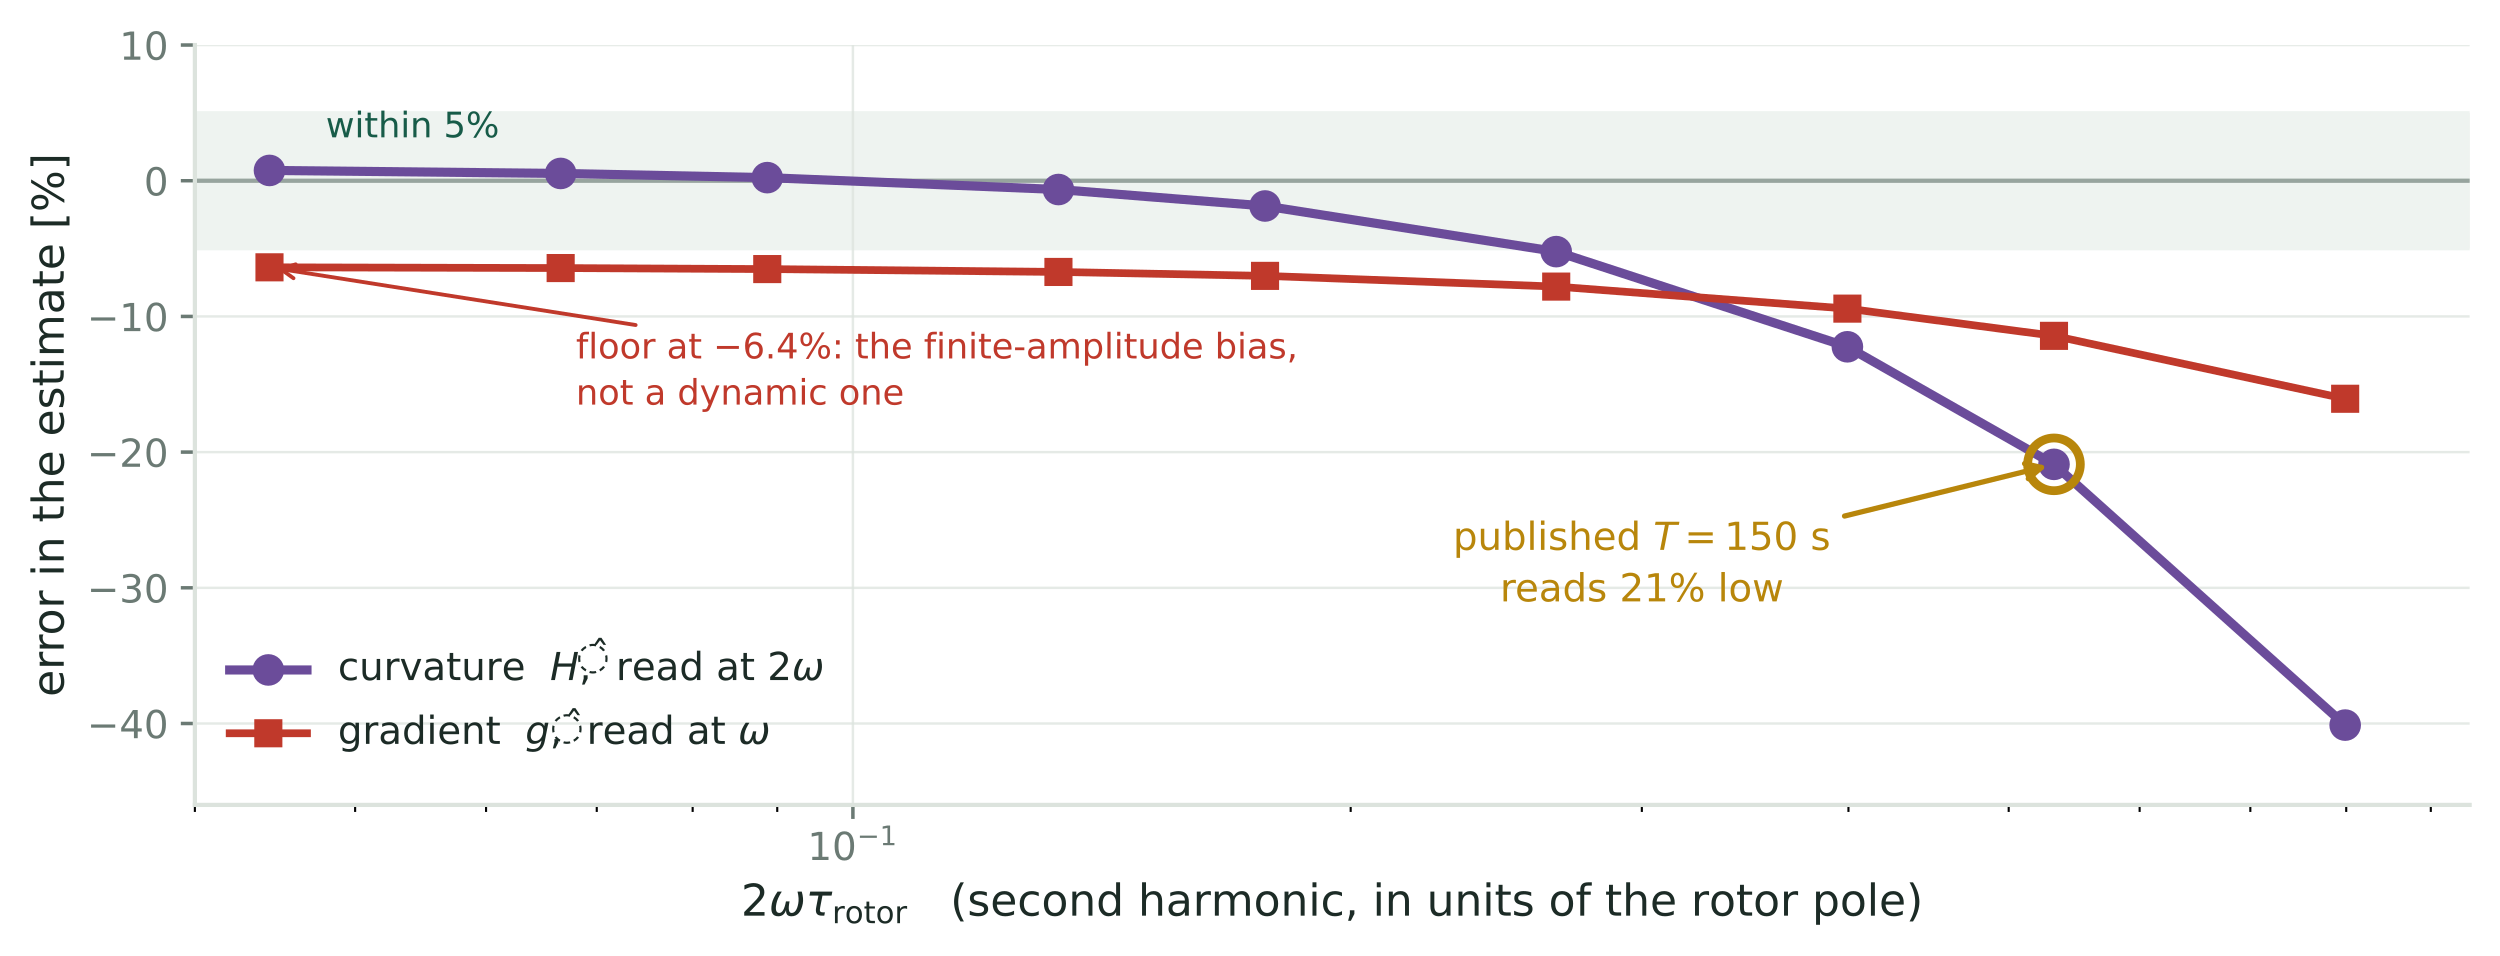
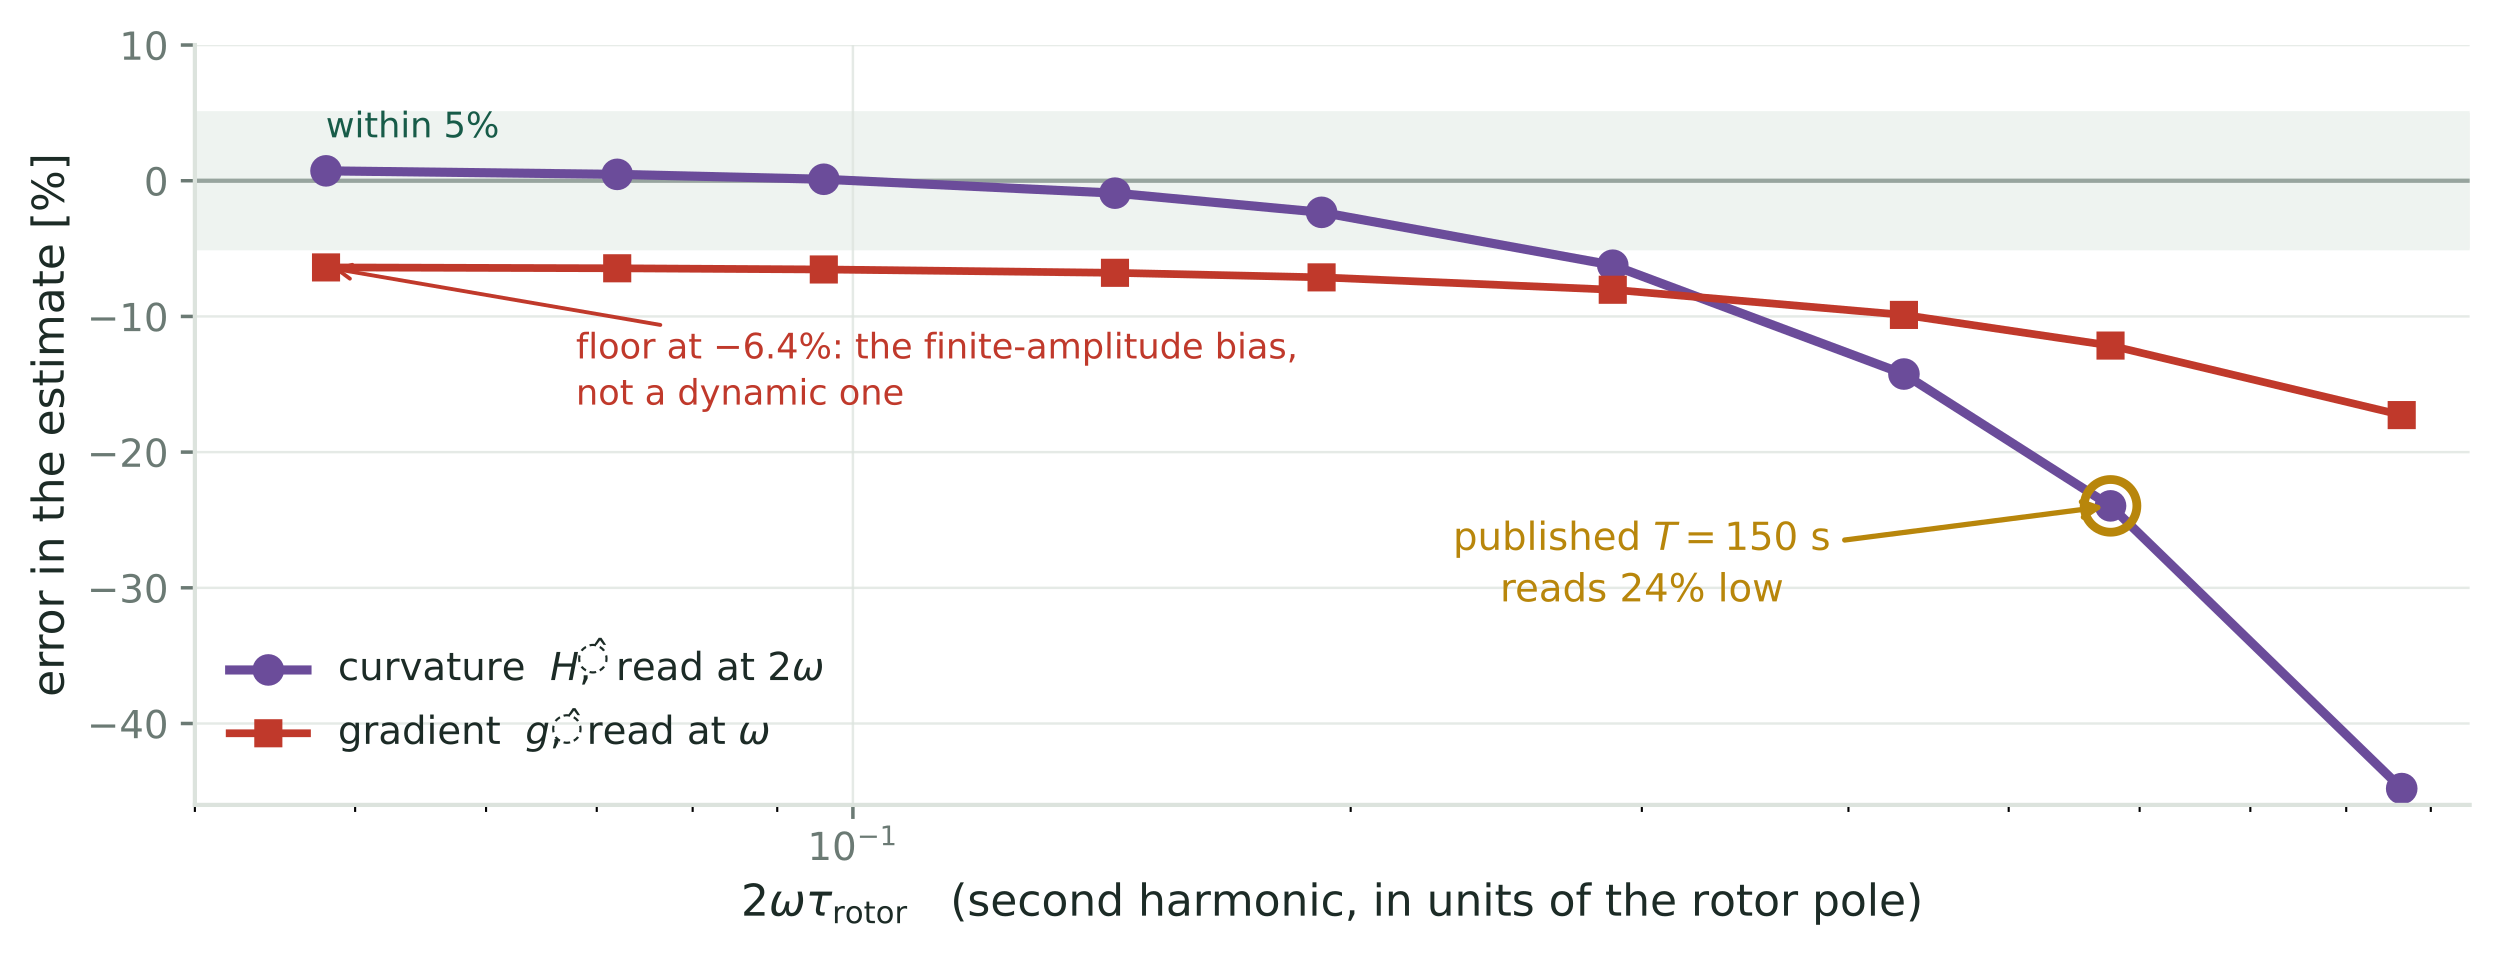
<svg xmlns="http://www.w3.org/2000/svg" xmlns:xlink="http://www.w3.org/1999/xlink" width="711.373pt" height="271.946pt" viewBox="0 0 711.373 271.946" version="1.1">
  <defs>
    <style type="text/css">*{stroke-linejoin: round; stroke-linecap: butt}</style>
  </defs>
  <g id="figure_1">
    <g id="patch_1">
      <path d="M 0 271.946  L 711.373 271.946  L 711.373 0  L 0 0  L 0 271.946  z " style="fill: none" />
    </g>
    <g id="axes_1">
      <g id="patch_2">
        <path d="M 55.453 229.035  L 702.733 229.035  L 702.733 12.819  L 55.453 12.819  L 55.453 229.035  z " style="fill: none" />
      </g>
      <g id="patch_3">
-         <path d="M 55.453 70.734  L 702.733 70.734  L 702.733 32.124  L 55.453 32.124  z " clip-path="url(#pcc95d29ee4)" style="fill: #eef3f0; stroke: #eef3f0; stroke-linejoin: miter" />
+         <path d="M 55.453 70.734  L 702.733 70.734  L 702.733 32.124  L 55.453 32.124  z " clip-path="url(#p0731e1cf19)" style="fill: #eef3f0; stroke: #eef3f0; stroke-linejoin: miter" />
      </g>
      <g id="matplotlib.axis_1">
        <g id="xtick_1">
          <g id="line2d_1">
-             <path d="M 242.692 229.035  L 242.692 12.819  " clip-path="url(#pcc95d29ee4)" style="fill: none; stroke: #dce3dd; stroke-opacity: 0.75; stroke-width: 0.7; stroke-linecap: square" />
+             <path d="M 242.692 229.035  L 242.692 12.819  " clip-path="url(#p0731e1cf19)" style="fill: none; stroke: #dce3dd; stroke-opacity: 0.75; stroke-width: 0.7; stroke-linecap: square" />
          </g>
          <g id="line2d_2">
            <defs>
-               <path id="mae22eb38fd" d="M 0 0  L 0 4  " style="stroke: #6b7a74" />
+               <path id="m8457c2d768" d="M 0 0  L 0 4  " style="stroke: #6b7a74" />
            </defs>
            <g>
-               <use xlink:href="#mae22eb38fd" x="242.692" y="229.035" style="fill: #6b7a74; stroke: #6b7a74" />
+               <use xlink:href="#m8457c2d768" x="242.692" y="229.035" style="fill: #6b7a74; stroke: #6b7a74" />
            </g>
          </g>
          <g id="text_1">
            <g style="fill: #6b7a74" transform="translate(229.7673 244.8934)">
              <text>
                <tspan x="0" y="-0.178" style="font-size: 11px; font-family: 'DejaVu Sans'; fill: #6b7a74">1</tspan>
                <tspan x="6.999" y="-0.178" style="font-size: 11px; font-family: 'DejaVu Sans'; fill: #6b7a74">0</tspan>
                <tspan x="14.102" y="-4.389" style="font-size: 7.7px; font-family: 'DejaVu Sans'; fill: #6b7a74">−</tspan>
                <tspan x="20.554" y="-4.389" style="font-size: 7.7px; font-family: 'DejaVu Sans'; fill: #6b7a74">1</tspan>
              </text>
            </g>
          </g>
        </g>
        <g id="xtick_2">
          <g id="line2d_3">
            <defs>
-               <path id="md1385fa2b7" d="M 0 0  L 0 2  " style="stroke: #000000; stroke-width: 0.6" />
+               <path id="m926330cb5f" d="M 0 0  L 0 2  " style="stroke: #000000; stroke-width: 0.6" />
            </defs>
            <g>
-               <use xlink:href="#md1385fa2b7" x="55.453" y="229.035" style="stroke: #000000; stroke-width: 0.6" />
+               <use xlink:href="#m926330cb5f" x="55.453" y="229.035" style="stroke: #000000; stroke-width: 0.6" />
            </g>
          </g>
        </g>
        <g id="xtick_3">
          <g id="line2d_4">
            <g>
-               <use xlink:href="#md1385fa2b7" x="101.051" y="229.035" style="stroke: #000000; stroke-width: 0.6" />
+               <use xlink:href="#m926330cb5f" x="101.051" y="229.035" style="stroke: #000000; stroke-width: 0.6" />
            </g>
          </g>
        </g>
        <g id="xtick_4">
          <g id="line2d_5">
            <g>
-               <use xlink:href="#md1385fa2b7" x="138.308" y="229.035" style="stroke: #000000; stroke-width: 0.6" />
+               <use xlink:href="#m926330cb5f" x="138.308" y="229.035" style="stroke: #000000; stroke-width: 0.6" />
            </g>
          </g>
        </g>
        <g id="xtick_5">
          <g id="line2d_6">
            <g>
-               <use xlink:href="#md1385fa2b7" x="169.808" y="229.035" style="stroke: #000000; stroke-width: 0.6" />
+               <use xlink:href="#m926330cb5f" x="169.808" y="229.035" style="stroke: #000000; stroke-width: 0.6" />
            </g>
          </g>
        </g>
        <g id="xtick_6">
          <g id="line2d_7">
            <g>
-               <use xlink:href="#md1385fa2b7" x="197.094" y="229.035" style="stroke: #000000; stroke-width: 0.6" />
+               <use xlink:href="#m926330cb5f" x="197.094" y="229.035" style="stroke: #000000; stroke-width: 0.6" />
            </g>
          </g>
        </g>
        <g id="xtick_7">
          <g id="line2d_8">
            <g>
-               <use xlink:href="#md1385fa2b7" x="221.162" y="229.035" style="stroke: #000000; stroke-width: 0.6" />
+               <use xlink:href="#m926330cb5f" x="221.162" y="229.035" style="stroke: #000000; stroke-width: 0.6" />
            </g>
          </g>
        </g>
        <g id="xtick_8">
          <g id="line2d_9">
            <g>
-               <use xlink:href="#md1385fa2b7" x="384.334" y="229.035" style="stroke: #000000; stroke-width: 0.6" />
+               <use xlink:href="#m926330cb5f" x="384.334" y="229.035" style="stroke: #000000; stroke-width: 0.6" />
            </g>
          </g>
        </g>
        <g id="xtick_9">
          <g id="line2d_10">
            <g>
-               <use xlink:href="#md1385fa2b7" x="467.188" y="229.035" style="stroke: #000000; stroke-width: 0.6" />
+               <use xlink:href="#m926330cb5f" x="467.188" y="229.035" style="stroke: #000000; stroke-width: 0.6" />
            </g>
          </g>
        </g>
        <g id="xtick_10">
          <g id="line2d_11">
            <g>
-               <use xlink:href="#md1385fa2b7" x="525.975" y="229.035" style="stroke: #000000; stroke-width: 0.6" />
+               <use xlink:href="#m926330cb5f" x="525.975" y="229.035" style="stroke: #000000; stroke-width: 0.6" />
            </g>
          </g>
        </g>
        <g id="xtick_11">
          <g id="line2d_12">
            <g>
-               <use xlink:href="#md1385fa2b7" x="571.573" y="229.035" style="stroke: #000000; stroke-width: 0.6" />
+               <use xlink:href="#m926330cb5f" x="571.573" y="229.035" style="stroke: #000000; stroke-width: 0.6" />
            </g>
          </g>
        </g>
        <g id="xtick_12">
          <g id="line2d_13">
            <g>
-               <use xlink:href="#md1385fa2b7" x="608.83" y="229.035" style="stroke: #000000; stroke-width: 0.6" />
+               <use xlink:href="#m926330cb5f" x="608.83" y="229.035" style="stroke: #000000; stroke-width: 0.6" />
            </g>
          </g>
        </g>
        <g id="xtick_13">
          <g id="line2d_14">
            <g>
-               <use xlink:href="#md1385fa2b7" x="640.33" y="229.035" style="stroke: #000000; stroke-width: 0.6" />
+               <use xlink:href="#m926330cb5f" x="640.33" y="229.035" style="stroke: #000000; stroke-width: 0.6" />
            </g>
          </g>
        </g>
        <g id="xtick_14">
          <g id="line2d_15">
            <g>
-               <use xlink:href="#md1385fa2b7" x="667.616" y="229.035" style="stroke: #000000; stroke-width: 0.6" />
+               <use xlink:href="#m926330cb5f" x="667.616" y="229.035" style="stroke: #000000; stroke-width: 0.6" />
            </g>
          </g>
        </g>
        <g id="xtick_15">
          <g id="line2d_16">
            <g>
-               <use xlink:href="#md1385fa2b7" x="691.684" y="229.035" style="stroke: #000000; stroke-width: 0.6" />
+               <use xlink:href="#m926330cb5f" x="691.684" y="229.035" style="stroke: #000000; stroke-width: 0.6" />
            </g>
          </g>
        </g>
        <g id="text_2">
          <g style="fill: #1c2b26" transform="translate(210.8428 260.6811)">
            <text>
              <tspan x="0" y="-0.125" style="font-size: 12.5px; font-family: 'DejaVu Sans'; fill: #1c2b26">2</tspan>
              <tspan x="47.634" y="-0.125" style="font-size: 12.5px; font-family: 'DejaVu Sans'; fill: #1c2b26"> </tspan>
              <tspan x="51.607" y="-0.125" style="font-size: 12.5px; font-family: 'DejaVu Sans'; fill: #1c2b26"> </tspan>
              <tspan x="55.581" y="-0.125" style="font-size: 12.5px; font-family: 'DejaVu Sans'; fill: #1c2b26"> </tspan>
              <tspan x="59.554" y="-0.125" style="font-size: 12.5px; font-family: 'DejaVu Sans'; fill: #1c2b26">(</tspan>
              <tspan x="64.431" y="-0.125" style="font-size: 12.5px; font-family: 'DejaVu Sans'; fill: #1c2b26">s</tspan>
              <tspan x="70.943" y="-0.125" style="font-size: 12.5px; font-family: 'DejaVu Sans'; fill: #1c2b26">e</tspan>
              <tspan x="78.634" y="-0.125" style="font-size: 12.5px; font-family: 'DejaVu Sans'; fill: #1c2b26">c</tspan>
              <tspan x="85.506" y="-0.125" style="font-size: 12.5px; font-family: 'DejaVu Sans'; fill: #1c2b26">o</tspan>
              <tspan x="93.154" y="-0.125" style="font-size: 12.5px; font-family: 'DejaVu Sans'; fill: #1c2b26">n</tspan>
              <tspan x="101.076" y="-0.125" style="font-size: 12.5px; font-family: 'DejaVu Sans'; fill: #1c2b26">d</tspan>
              <tspan x="109.011" y="-0.125" style="font-size: 12.5px; font-family: 'DejaVu Sans'; fill: #1c2b26"> </tspan>
              <tspan x="112.984" y="-0.125" style="font-size: 12.5px; font-family: 'DejaVu Sans'; fill: #1c2b26">h</tspan>
              <tspan x="120.907" y="-0.125" style="font-size: 12.5px; font-family: 'DejaVu Sans'; fill: #1c2b26">a</tspan>
              <tspan x="128.567" y="-0.125" style="font-size: 12.5px; font-family: 'DejaVu Sans'; fill: #1c2b26">r</tspan>
              <tspan x="133.706" y="-0.125" style="font-size: 12.5px; font-family: 'DejaVu Sans'; fill: #1c2b26">m</tspan>
              <tspan x="145.882" y="-0.125" style="font-size: 12.5px; font-family: 'DejaVu Sans'; fill: #1c2b26">o</tspan>
              <tspan x="153.53" y="-0.125" style="font-size: 12.5px; font-family: 'DejaVu Sans'; fill: #1c2b26">n</tspan>
              <tspan x="161.452" y="-0.125" style="font-size: 12.5px; font-family: 'DejaVu Sans'; fill: #1c2b26">i</tspan>
              <tspan x="164.925" y="-0.125" style="font-size: 12.5px; font-family: 'DejaVu Sans'; fill: #1c2b26">c</tspan>
              <tspan x="171.798" y="-0.125" style="font-size: 12.5px; font-family: 'DejaVu Sans'; fill: #1c2b26">,</tspan>
              <tspan x="175.771" y="-0.125" style="font-size: 12.5px; font-family: 'DejaVu Sans'; fill: #1c2b26"> </tspan>
              <tspan x="179.745" y="-0.125" style="font-size: 12.5px; font-family: 'DejaVu Sans'; fill: #1c2b26">i</tspan>
              <tspan x="183.217" y="-0.125" style="font-size: 12.5px; font-family: 'DejaVu Sans'; fill: #1c2b26">n</tspan>
              <tspan x="191.14" y="-0.125" style="font-size: 12.5px; font-family: 'DejaVu Sans'; fill: #1c2b26"> </tspan>
              <tspan x="195.113" y="-0.125" style="font-size: 12.5px; font-family: 'DejaVu Sans'; fill: #1c2b26">u</tspan>
              <tspan x="203.036" y="-0.125" style="font-size: 12.5px; font-family: 'DejaVu Sans'; fill: #1c2b26">n</tspan>
              <tspan x="210.958" y="-0.125" style="font-size: 12.5px; font-family: 'DejaVu Sans'; fill: #1c2b26">i</tspan>
              <tspan x="214.431" y="-0.125" style="font-size: 12.5px; font-family: 'DejaVu Sans'; fill: #1c2b26">t</tspan>
              <tspan x="219.332" y="-0.125" style="font-size: 12.5px; font-family: 'DejaVu Sans'; fill: #1c2b26">s</tspan>
              <tspan x="225.844" y="-0.125" style="font-size: 12.5px; font-family: 'DejaVu Sans'; fill: #1c2b26"> </tspan>
              <tspan x="229.818" y="-0.125" style="font-size: 12.5px; font-family: 'DejaVu Sans'; fill: #1c2b26">o</tspan>
              <tspan x="237.465" y="-0.125" style="font-size: 12.5px; font-family: 'DejaVu Sans'; fill: #1c2b26">f</tspan>
              <tspan x="241.866" y="-0.125" style="font-size: 12.5px; font-family: 'DejaVu Sans'; fill: #1c2b26"> </tspan>
              <tspan x="245.839" y="-0.125" style="font-size: 12.5px; font-family: 'DejaVu Sans'; fill: #1c2b26">t</tspan>
              <tspan x="250.741" y="-0.125" style="font-size: 12.5px; font-family: 'DejaVu Sans'; fill: #1c2b26">h</tspan>
              <tspan x="258.663" y="-0.125" style="font-size: 12.5px; font-family: 'DejaVu Sans'; fill: #1c2b26">e</tspan>
              <tspan x="266.353" y="-0.125" style="font-size: 12.5px; font-family: 'DejaVu Sans'; fill: #1c2b26"> </tspan>
              <tspan x="270.327" y="-0.125" style="font-size: 12.5px; font-family: 'DejaVu Sans'; fill: #1c2b26">r</tspan>
              <tspan x="275.466" y="-0.125" style="font-size: 12.5px; font-family: 'DejaVu Sans'; fill: #1c2b26">o</tspan>
              <tspan x="283.114" y="-0.125" style="font-size: 12.5px; font-family: 'DejaVu Sans'; fill: #1c2b26">t</tspan>
              <tspan x="288.015" y="-0.125" style="font-size: 12.5px; font-family: 'DejaVu Sans'; fill: #1c2b26">o</tspan>
              <tspan x="295.662" y="-0.125" style="font-size: 12.5px; font-family: 'DejaVu Sans'; fill: #1c2b26">r</tspan>
              <tspan x="300.802" y="-0.125" style="font-size: 12.5px; font-family: 'DejaVu Sans'; fill: #1c2b26"> </tspan>
              <tspan x="304.775" y="-0.125" style="font-size: 12.5px; font-family: 'DejaVu Sans'; fill: #1c2b26">p</tspan>
              <tspan x="312.71" y="-0.125" style="font-size: 12.5px; font-family: 'DejaVu Sans'; fill: #1c2b26">o</tspan>
              <tspan x="320.357" y="-0.125" style="font-size: 12.5px; font-family: 'DejaVu Sans'; fill: #1c2b26">l</tspan>
              <tspan x="323.83" y="-0.125" style="font-size: 12.5px; font-family: 'DejaVu Sans'; fill: #1c2b26">e</tspan>
              <tspan x="331.521" y="-0.125" style="font-size: 12.5px; font-family: 'DejaVu Sans'; fill: #1c2b26">)</tspan>
              <tspan x="7.953" y="-0.125" style="font-style: oblique; font-size: 12.5px; font-family: 'DejaVu Sans'; fill: #1c2b26">ω</tspan>
              <tspan x="18.42" y="-0.125" style="font-style: oblique; font-size: 12.5px; font-family: 'DejaVu Sans'; fill: #1c2b26">τ</tspan>
              <tspan x="25.946" y="2.008" style="font-size: 8.75px; font-family: 'DejaVu Sans'; fill: #1c2b26">r</tspan>
              <tspan x="29.543" y="2.008" style="font-size: 8.75px; font-family: 'DejaVu Sans'; fill: #1c2b26">o</tspan>
              <tspan x="34.897" y="2.008" style="font-size: 8.75px; font-family: 'DejaVu Sans'; fill: #1c2b26">t</tspan>
              <tspan x="38.328" y="2.008" style="font-size: 8.75px; font-family: 'DejaVu Sans'; fill: #1c2b26">o</tspan>
              <tspan x="43.681" y="2.008" style="font-size: 8.75px; font-family: 'DejaVu Sans'; fill: #1c2b26">r</tspan>
            </text>
          </g>
        </g>
      </g>
      <g id="matplotlib.axis_2">
        <g id="ytick_1">
          <g id="line2d_17">
-             <path d="M 55.453 205.869  L 702.733 205.869  " clip-path="url(#pcc95d29ee4)" style="fill: none; stroke: #dce3dd; stroke-opacity: 0.75; stroke-width: 0.7; stroke-linecap: square" />
+             <path d="M 55.453 205.869  L 702.733 205.869  " clip-path="url(#p0731e1cf19)" style="fill: none; stroke: #dce3dd; stroke-opacity: 0.75; stroke-width: 0.7; stroke-linecap: square" />
          </g>
          <g id="line2d_18">
            <defs>
-               <path id="m3fbafc2198" d="M 0 0  L -4 0  " style="stroke: #6b7a74" />
+               <path id="m71faaa44b3" d="M 0 0  L -4 0  " style="stroke: #6b7a74" />
            </defs>
            <g>
-               <use xlink:href="#m3fbafc2198" x="55.453" y="205.869" style="fill: #6b7a74; stroke: #6b7a74" />
+               <use xlink:href="#m71faaa44b3" x="55.453" y="205.869" style="fill: #6b7a74; stroke: #6b7a74" />
            </g>
          </g>
          <g id="text_3">
            <text style="font-size: 11px; font-family: 'Source Sans Pro', 'DejaVu Sans', 'Helvetica', 'Arial', sans-serif; text-anchor: end; fill: #6b7a74" x="47.953" y="210.048" transform="rotate(-0 47.95281 210.0483)">−40</text>
          </g>
        </g>
        <g id="ytick_2">
          <g id="line2d_19">
-             <path d="M 55.453 167.259  L 702.733 167.259  " clip-path="url(#pcc95d29ee4)" style="fill: none; stroke: #dce3dd; stroke-opacity: 0.75; stroke-width: 0.7; stroke-linecap: square" />
+             <path d="M 55.453 167.259  L 702.733 167.259  " clip-path="url(#p0731e1cf19)" style="fill: none; stroke: #dce3dd; stroke-opacity: 0.75; stroke-width: 0.7; stroke-linecap: square" />
          </g>
          <g id="line2d_20">
            <g>
-               <use xlink:href="#m3fbafc2198" x="55.453" y="167.259" style="fill: #6b7a74; stroke: #6b7a74" />
+               <use xlink:href="#m71faaa44b3" x="55.453" y="167.259" style="fill: #6b7a74; stroke: #6b7a74" />
            </g>
          </g>
          <g id="text_4">
            <text style="font-size: 11px; font-family: 'Source Sans Pro', 'DejaVu Sans', 'Helvetica', 'Arial', sans-serif; text-anchor: end; fill: #6b7a74" x="47.953" y="171.438" transform="rotate(-0 47.95281 171.4383)">−30</text>
          </g>
        </g>
        <g id="ytick_3">
          <g id="line2d_21">
-             <path d="M 55.453 128.649  L 702.733 128.649  " clip-path="url(#pcc95d29ee4)" style="fill: none; stroke: #dce3dd; stroke-opacity: 0.75; stroke-width: 0.7; stroke-linecap: square" />
+             <path d="M 55.453 128.649  L 702.733 128.649  " clip-path="url(#p0731e1cf19)" style="fill: none; stroke: #dce3dd; stroke-opacity: 0.75; stroke-width: 0.7; stroke-linecap: square" />
          </g>
          <g id="line2d_22">
            <g>
-               <use xlink:href="#m3fbafc2198" x="55.453" y="128.649" style="fill: #6b7a74; stroke: #6b7a74" />
+               <use xlink:href="#m71faaa44b3" x="55.453" y="128.649" style="fill: #6b7a74; stroke: #6b7a74" />
            </g>
          </g>
          <g id="text_5">
            <text style="font-size: 11px; font-family: 'Source Sans Pro', 'DejaVu Sans', 'Helvetica', 'Arial', sans-serif; text-anchor: end; fill: #6b7a74" x="47.953" y="132.828" transform="rotate(-0 47.95281 132.8283)">−20</text>
          </g>
        </g>
        <g id="ytick_4">
          <g id="line2d_23">
-             <path d="M 55.453 90.039  L 702.733 90.039  " clip-path="url(#pcc95d29ee4)" style="fill: none; stroke: #dce3dd; stroke-opacity: 0.75; stroke-width: 0.7; stroke-linecap: square" />
+             <path d="M 55.453 90.039  L 702.733 90.039  " clip-path="url(#p0731e1cf19)" style="fill: none; stroke: #dce3dd; stroke-opacity: 0.75; stroke-width: 0.7; stroke-linecap: square" />
          </g>
          <g id="line2d_24">
            <g>
-               <use xlink:href="#m3fbafc2198" x="55.453" y="90.039" style="fill: #6b7a74; stroke: #6b7a74" />
+               <use xlink:href="#m71faaa44b3" x="55.453" y="90.039" style="fill: #6b7a74; stroke: #6b7a74" />
            </g>
          </g>
          <g id="text_6">
            <text style="font-size: 11px; font-family: 'Source Sans Pro', 'DejaVu Sans', 'Helvetica', 'Arial', sans-serif; text-anchor: end; fill: #6b7a74" x="47.953" y="94.218" transform="rotate(-0 47.95281 94.21828)">−10</text>
          </g>
        </g>
        <g id="ytick_5">
          <g id="line2d_25">
-             <path d="M 55.453 51.429  L 702.733 51.429  " clip-path="url(#pcc95d29ee4)" style="fill: none; stroke: #dce3dd; stroke-opacity: 0.75; stroke-width: 0.7; stroke-linecap: square" />
+             <path d="M 55.453 51.429  L 702.733 51.429  " clip-path="url(#p0731e1cf19)" style="fill: none; stroke: #dce3dd; stroke-opacity: 0.75; stroke-width: 0.7; stroke-linecap: square" />
          </g>
          <g id="line2d_26">
            <g>
-               <use xlink:href="#m3fbafc2198" x="55.453" y="51.429" style="fill: #6b7a74; stroke: #6b7a74" />
+               <use xlink:href="#m71faaa44b3" x="55.453" y="51.429" style="fill: #6b7a74; stroke: #6b7a74" />
            </g>
          </g>
          <g id="text_7">
            <text style="font-size: 11px; font-family: 'Source Sans Pro', 'DejaVu Sans', 'Helvetica', 'Arial', sans-serif; text-anchor: end; fill: #6b7a74" x="47.953" y="55.608" transform="rotate(-0 47.95281 55.60828)">0</text>
          </g>
        </g>
        <g id="ytick_6">
          <g id="line2d_27">
-             <path d="M 55.453 12.819  L 702.733 12.819  " clip-path="url(#pcc95d29ee4)" style="fill: none; stroke: #dce3dd; stroke-opacity: 0.75; stroke-width: 0.7; stroke-linecap: square" />
+             <path d="M 55.453 12.819  L 702.733 12.819  " clip-path="url(#p0731e1cf19)" style="fill: none; stroke: #dce3dd; stroke-opacity: 0.75; stroke-width: 0.7; stroke-linecap: square" />
          </g>
          <g id="line2d_28">
            <g>
-               <use xlink:href="#m3fbafc2198" x="55.453" y="12.819" style="fill: #6b7a74; stroke: #6b7a74" />
+               <use xlink:href="#m71faaa44b3" x="55.453" y="12.819" style="fill: #6b7a74; stroke: #6b7a74" />
            </g>
          </g>
          <g id="text_8">
            <text style="font-size: 11px; font-family: 'Source Sans Pro', 'DejaVu Sans', 'Helvetica', 'Arial', sans-serif; text-anchor: end; fill: #6b7a74" x="47.953" y="16.998" transform="rotate(-0 47.95281 16.99828)">10</text>
          </g>
        </g>
        <g id="text_9">
          <text style="font-size: 12.5px; font-family: 'Source Sans Pro', 'DejaVu Sans', 'Helvetica', 'Arial', sans-serif; text-anchor: middle; fill: #1c2b26" x="18.138" y="120.927" transform="rotate(-90 18.13805 120.9271)">error in the estimate  [%]</text>
        </g>
      </g>
      <g id="line2d_29">
-         <path d="M 55.453 51.429  L 702.733 51.429  " clip-path="url(#pcc95d29ee4)" style="fill: none; stroke: #97a49e; stroke-width: 1.2; stroke-linecap: square" />
+         <path d="M 55.453 51.429  L 702.733 51.429  " clip-path="url(#p0731e1cf19)" style="fill: none; stroke: #97a49e; stroke-width: 1.2; stroke-linecap: square" />
      </g>
      <g id="line2d_30">
-         <path d="M 667.315 206.326  L 584.461 132.13  L 525.674 98.679  L 442.819 71.6  L 359.965 58.615  L 301.178 53.931  L 218.323 50.545  L 159.537 49.353  L 76.682 48.499  " clip-path="url(#pcc95d29ee4)" style="fill: none; stroke: #6b4c9a; stroke-width: 2.6; stroke-linecap: square" />
+         <path d="M 683.405 224.392  L 600.55 143.946  L 541.763 106.433  L 458.909 75.466  L 376.054 60.422  L 317.267 54.964  L 234.412 51.009  L 175.626 49.614  L 92.771 48.615  " clip-path="url(#p0731e1cf19)" style="fill: none; stroke: #6b4c9a; stroke-width: 2.6; stroke-linecap: square" />
        <defs>
-           <path id="md2744d6e87" d="M 0 4  C 1.061 4 2.078 3.579 2.828 2.828  C 3.579 2.078 4 1.061 4 0  C 4 -1.061 3.579 -2.078 2.828 -2.828  C 2.078 -3.579 1.061 -4 0 -4  C -1.061 -4 -2.078 -3.579 -2.828 -2.828  C -3.579 -2.078 -4 -1.061 -4 0  C -4 1.061 -3.579 2.078 -2.828 2.828  C -2.078 3.579 -1.061 4 0 4  z " style="stroke: #6b4c9a" />
+           <path id="mea7446f1de" d="M 0 4  C 1.061 4 2.078 3.579 2.828 2.828  C 3.579 2.078 4 1.061 4 0  C 4 -1.061 3.579 -2.078 2.828 -2.828  C 2.078 -3.579 1.061 -4 0 -4  C -1.061 -4 -2.078 -3.579 -2.828 -2.828  C -3.579 -2.078 -4 -1.061 -4 0  C -4 1.061 -3.579 2.078 -2.828 2.828  C -2.078 3.579 -1.061 4 0 4  z " style="stroke: #6b4c9a" />
        </defs>
-         <g clip-path="url(#pcc95d29ee4)">
-           <use xlink:href="#md2744d6e87" x="667.315" y="206.326" style="fill: #6b4c9a; stroke: #6b4c9a" />
-           <use xlink:href="#md2744d6e87" x="584.461" y="132.13" style="fill: #6b4c9a; stroke: #6b4c9a" />
-           <use xlink:href="#md2744d6e87" x="525.674" y="98.679" style="fill: #6b4c9a; stroke: #6b4c9a" />
-           <use xlink:href="#md2744d6e87" x="442.819" y="71.6" style="fill: #6b4c9a; stroke: #6b4c9a" />
-           <use xlink:href="#md2744d6e87" x="359.965" y="58.615" style="fill: #6b4c9a; stroke: #6b4c9a" />
-           <use xlink:href="#md2744d6e87" x="301.178" y="53.931" style="fill: #6b4c9a; stroke: #6b4c9a" />
-           <use xlink:href="#md2744d6e87" x="218.323" y="50.545" style="fill: #6b4c9a; stroke: #6b4c9a" />
-           <use xlink:href="#md2744d6e87" x="159.537" y="49.353" style="fill: #6b4c9a; stroke: #6b4c9a" />
-           <use xlink:href="#md2744d6e87" x="76.682" y="48.499" style="fill: #6b4c9a; stroke: #6b4c9a" />
+         <g clip-path="url(#p0731e1cf19)">
+           <use xlink:href="#mea7446f1de" x="683.405" y="224.392" style="fill: #6b4c9a; stroke: #6b4c9a" />
+           <use xlink:href="#mea7446f1de" x="600.55" y="143.946" style="fill: #6b4c9a; stroke: #6b4c9a" />
+           <use xlink:href="#mea7446f1de" x="541.763" y="106.433" style="fill: #6b4c9a; stroke: #6b4c9a" />
+           <use xlink:href="#mea7446f1de" x="458.909" y="75.466" style="fill: #6b4c9a; stroke: #6b4c9a" />
+           <use xlink:href="#mea7446f1de" x="376.054" y="60.422" style="fill: #6b4c9a; stroke: #6b4c9a" />
+           <use xlink:href="#mea7446f1de" x="317.267" y="54.964" style="fill: #6b4c9a; stroke: #6b4c9a" />
+           <use xlink:href="#mea7446f1de" x="234.412" y="51.009" style="fill: #6b4c9a; stroke: #6b4c9a" />
+           <use xlink:href="#mea7446f1de" x="175.626" y="49.614" style="fill: #6b4c9a; stroke: #6b4c9a" />
+           <use xlink:href="#mea7446f1de" x="92.771" y="48.615" style="fill: #6b4c9a; stroke: #6b4c9a" />
        </g>
      </g>
      <g id="line2d_31">
-         <path d="M 667.315 113.469  L 584.461 95.566  L 525.674 87.82  L 442.819 81.55  L 359.965 78.5  L 301.178 77.383  L 218.323 76.566  L 159.537 76.275  L 76.682 76.065  " clip-path="url(#pcc95d29ee4)" style="fill: none; stroke: #c0392b; stroke-width: 2.2; stroke-linecap: square" />
+         <path d="M 683.405 118.112  L 600.55 98.331  L 541.763 89.61  L 458.909 82.45  L 376.054 78.927  L 317.267 77.63  L 234.412 76.678  L 175.626 76.339  L 92.771 76.094  " clip-path="url(#p0731e1cf19)" style="fill: none; stroke: #c0392b; stroke-width: 2.2; stroke-linecap: square" />
        <defs>
-           <path id="mba29e214e3" d="M -3.5 3.5  L 3.5 3.5  L 3.5 -3.5  L -3.5 -3.5  z " style="stroke: #c0392b; stroke-linejoin: miter" />
+           <path id="mae51c307a0" d="M -3.5 3.5  L 3.5 3.5  L 3.5 -3.5  L -3.5 -3.5  z " style="stroke: #c0392b; stroke-linejoin: miter" />
        </defs>
-         <g clip-path="url(#pcc95d29ee4)">
-           <use xlink:href="#mba29e214e3" x="667.315" y="113.469" style="fill: #c0392b; stroke: #c0392b; stroke-linejoin: miter" />
-           <use xlink:href="#mba29e214e3" x="584.461" y="95.566" style="fill: #c0392b; stroke: #c0392b; stroke-linejoin: miter" />
-           <use xlink:href="#mba29e214e3" x="525.674" y="87.82" style="fill: #c0392b; stroke: #c0392b; stroke-linejoin: miter" />
-           <use xlink:href="#mba29e214e3" x="442.819" y="81.55" style="fill: #c0392b; stroke: #c0392b; stroke-linejoin: miter" />
-           <use xlink:href="#mba29e214e3" x="359.965" y="78.5" style="fill: #c0392b; stroke: #c0392b; stroke-linejoin: miter" />
-           <use xlink:href="#mba29e214e3" x="301.178" y="77.383" style="fill: #c0392b; stroke: #c0392b; stroke-linejoin: miter" />
-           <use xlink:href="#mba29e214e3" x="218.323" y="76.566" style="fill: #c0392b; stroke: #c0392b; stroke-linejoin: miter" />
-           <use xlink:href="#mba29e214e3" x="159.537" y="76.275" style="fill: #c0392b; stroke: #c0392b; stroke-linejoin: miter" />
-           <use xlink:href="#mba29e214e3" x="76.682" y="76.065" style="fill: #c0392b; stroke: #c0392b; stroke-linejoin: miter" />
+         <g clip-path="url(#p0731e1cf19)">
+           <use xlink:href="#mae51c307a0" x="683.405" y="118.112" style="fill: #c0392b; stroke: #c0392b; stroke-linejoin: miter" />
+           <use xlink:href="#mae51c307a0" x="600.55" y="98.331" style="fill: #c0392b; stroke: #c0392b; stroke-linejoin: miter" />
+           <use xlink:href="#mae51c307a0" x="541.763" y="89.61" style="fill: #c0392b; stroke: #c0392b; stroke-linejoin: miter" />
+           <use xlink:href="#mae51c307a0" x="458.909" y="82.45" style="fill: #c0392b; stroke: #c0392b; stroke-linejoin: miter" />
+           <use xlink:href="#mae51c307a0" x="376.054" y="78.927" style="fill: #c0392b; stroke: #c0392b; stroke-linejoin: miter" />
+           <use xlink:href="#mae51c307a0" x="317.267" y="77.63" style="fill: #c0392b; stroke: #c0392b; stroke-linejoin: miter" />
+           <use xlink:href="#mae51c307a0" x="234.412" y="76.678" style="fill: #c0392b; stroke: #c0392b; stroke-linejoin: miter" />
+           <use xlink:href="#mae51c307a0" x="175.626" y="76.339" style="fill: #c0392b; stroke: #c0392b; stroke-linejoin: miter" />
+           <use xlink:href="#mae51c307a0" x="92.771" y="76.094" style="fill: #c0392b; stroke: #c0392b; stroke-linejoin: miter" />
        </g>
      </g>
      <g id="patch_4">
        <path d="M 55.453 229.035  L 55.453 12.819  " style="fill: none; stroke: #dce3dd; stroke-width: 1.2; stroke-linejoin: miter; stroke-linecap: square" />
      </g>
      <g id="patch_5">
        <path d="M 55.453 229.035  L 702.733 229.035  " style="fill: none; stroke: #dce3dd; stroke-width: 1.2; stroke-linejoin: miter; stroke-linecap: square" />
      </g>
      <g id="text_10">
        <text style="font-size: 10px; font-family: 'Source Sans Pro', 'DejaVu Sans', 'Helvetica', 'Arial', sans-serif; text-anchor: start; fill: #175b48" x="92.709" y="39.074" transform="rotate(-0 92.70933 39.07394)">within 5%</text>
      </g>
      <g id="patch_6">
-         <path d="M 524.864 146.841  Q 553.693 139.725 580.894 133.01  " style="fill: none; stroke: #b8860b; stroke-width: 1.5; stroke-linecap: round" />
-         <path d="M 576.095 131.929  L 580.894 133.01  L 577.149 136.201  " style="fill: none; stroke: #b8860b; stroke-width: 1.5; stroke-linecap: round" />
+         <path d="M 524.91 153.663  Q 561.74 148.931 596.906 144.414  " style="fill: none; stroke: #b8860b; stroke-width: 1.5; stroke-linecap: round" />
+         <path d="M 592.261 142.792  L 596.906 144.414  L 592.822 147.156  " style="fill: none; stroke: #b8860b; stroke-width: 1.5; stroke-linecap: round" />
      </g>
      <g id="text_11">
        <g style="fill: #b8860b" transform="translate(413.4534 157.1085)">
          <text>
            <tspan x="0" y="-0.641" style="font-size: 11px; font-family: 'DejaVu Sans'; fill: #b8860b">p</tspan>
            <tspan x="6.982" y="-0.641" style="font-size: 11px; font-family: 'DejaVu Sans'; fill: #b8860b">u</tspan>
            <tspan x="13.954" y="-0.641" style="font-size: 11px; font-family: 'DejaVu Sans'; fill: #b8860b">b</tspan>
            <tspan x="20.937" y="-0.641" style="font-size: 11px; font-family: 'DejaVu Sans'; fill: #b8860b">l</tspan>
            <tspan x="23.993" y="-0.641" style="font-size: 11px; font-family: 'DejaVu Sans'; fill: #b8860b">i</tspan>
            <tspan x="27.049" y="-0.641" style="font-size: 11px; font-family: 'DejaVu Sans'; fill: #b8860b">s</tspan>
            <tspan x="32.78" y="-0.641" style="font-size: 11px; font-family: 'DejaVu Sans'; fill: #b8860b">h</tspan>
            <tspan x="39.751" y="-0.641" style="font-size: 11px; font-family: 'DejaVu Sans'; fill: #b8860b">e</tspan>
            <tspan x="46.519" y="-0.641" style="font-size: 11px; font-family: 'DejaVu Sans'; fill: #b8860b">d</tspan>
            <tspan x="53.501" y="-0.641" style="font-size: 11px; font-family: 'DejaVu Sans'; fill: #b8860b"> </tspan>
            <tspan x="65.86" y="-0.641" style="font-size: 11px; font-family: 'DejaVu Sans'; fill: #b8860b">=</tspan>
            <tspan x="77.22" y="-0.641" style="font-size: 11px; font-family: 'DejaVu Sans'; fill: #b8860b">1</tspan>
            <tspan x="84.219" y="-0.641" style="font-size: 11px; font-family: 'DejaVu Sans'; fill: #b8860b">5</tspan>
            <tspan x="91.217" y="-0.641" style="font-size: 11px; font-family: 'DejaVu Sans'; fill: #b8860b">0</tspan>
            <tspan x="98.216" y="-0.641" style="font-size: 11px; font-family: 'DejaVu Sans'; fill: #b8860b"> </tspan>
            <tspan x="101.712" y="-0.641" style="font-size: 11px; font-family: 'DejaVu Sans'; fill: #b8860b">s</tspan>
            <tspan x="56.998" y="-0.641" style="font-style: oblique; font-size: 11px; font-family: 'DejaVu Sans'; fill: #b8860b">T</tspan>
          </text>
        </g>
-         <text style="font-size: 11px; font-family: 'Source Sans Pro', 'DejaVu Sans', 'Helvetica', 'Arial', sans-serif; fill: #b8860b" transform="translate(426.8278 171.1201)">reads 21% low</text>
+         <text style="font-size: 11px; font-family: 'Source Sans Pro', 'DejaVu Sans', 'Helvetica', 'Arial', sans-serif; fill: #b8860b" transform="translate(426.8278 171.1201)">reads 24% low</text>
      </g>
      <g id="patch_7">
-         <path d="M 180.864 92.487  Q 129.761 84.432 79.871 76.568  " style="fill: none; stroke: #c0392b; stroke-width: 1.1; stroke-linecap: round" />
-         <path d="M 83.511 79.166  L 79.871 76.568  L 84.134 75.215  " style="fill: none; stroke: #c0392b; stroke-width: 1.1; stroke-linecap: round" />
+         <path d="M 187.89 92.459  Q 141.316 84.446 95.954 76.642  " style="fill: none; stroke: #c0392b; stroke-width: 1.1; stroke-linecap: round" />
+         <path d="M 99.557 79.291  L 95.954 76.642  L 100.235 75.349  " style="fill: none; stroke: #c0392b; stroke-width: 1.1; stroke-linecap: round" />
      </g>
      <g id="text_12">
        <g style="fill: #c0392b" transform="translate(163.8841 102.3978)">
          <text>
            <tspan x="0" y="-0.406" style="font-size: 10px; font-family: 'DejaVu Sans'; fill: #c0392b">f</tspan>
            <tspan x="3.521" y="-0.406" style="font-size: 10px; font-family: 'DejaVu Sans'; fill: #c0392b">l</tspan>
            <tspan x="6.299" y="-0.406" style="font-size: 10px; font-family: 'DejaVu Sans'; fill: #c0392b">o</tspan>
            <tspan x="12.417" y="-0.406" style="font-size: 10px; font-family: 'DejaVu Sans'; fill: #c0392b">o</tspan>
            <tspan x="18.535" y="-0.406" style="font-size: 10px; font-family: 'DejaVu Sans'; fill: #c0392b">r</tspan>
            <tspan x="22.646" y="-0.406" style="font-size: 10px; font-family: 'DejaVu Sans'; fill: #c0392b"> </tspan>
            <tspan x="25.825" y="-0.406" style="font-size: 10px; font-family: 'DejaVu Sans'; fill: #c0392b">a</tspan>
            <tspan x="31.953" y="-0.406" style="font-size: 10px; font-family: 'DejaVu Sans'; fill: #c0392b">t</tspan>
            <tspan x="35.874" y="-0.406" style="font-size: 10px; font-family: 'DejaVu Sans'; fill: #c0392b"> </tspan>
            <tspan x="39.053" y="-0.406" style="font-size: 10px; font-family: 'DejaVu Sans'; fill: #c0392b">−</tspan>
            <tspan x="47.432" y="-0.406" style="font-size: 10px; font-family: 'DejaVu Sans'; fill: #c0392b">6</tspan>
            <tspan x="53.794" y="-0.406" style="font-size: 10px; font-family: 'DejaVu Sans'; fill: #c0392b">.</tspan>
            <tspan x="56.973" y="-0.406" style="font-size: 10px; font-family: 'DejaVu Sans'; fill: #c0392b">4</tspan>
            <tspan x="63.335" y="-0.406" style="font-size: 10px; font-family: 'DejaVu Sans'; fill: #c0392b">%</tspan>
            <tspan x="72.837" y="-0.406" style="font-size: 10px; font-family: 'DejaVu Sans'; fill: #c0392b">:</tspan>
            <tspan x="76.206" y="-0.406" style="font-size: 10px; font-family: 'DejaVu Sans'; fill: #c0392b"> </tspan>
            <tspan x="79.385" y="-0.406" style="font-size: 10px; font-family: 'DejaVu Sans'; fill: #c0392b">t</tspan>
            <tspan x="83.306" y="-0.406" style="font-size: 10px; font-family: 'DejaVu Sans'; fill: #c0392b">h</tspan>
            <tspan x="89.644" y="-0.406" style="font-size: 10px; font-family: 'DejaVu Sans'; fill: #c0392b">e</tspan>
            <tspan x="95.796" y="-0.406" style="font-size: 10px; font-family: 'DejaVu Sans'; fill: #c0392b"> </tspan>
            <tspan x="98.975" y="-0.406" style="font-size: 10px; font-family: 'DejaVu Sans'; fill: #c0392b">f</tspan>
            <tspan x="102.495" y="-0.406" style="font-size: 10px; font-family: 'DejaVu Sans'; fill: #c0392b">i</tspan>
            <tspan x="105.273" y="-0.406" style="font-size: 10px; font-family: 'DejaVu Sans'; fill: #c0392b">n</tspan>
            <tspan x="111.611" y="-0.406" style="font-size: 10px; font-family: 'DejaVu Sans'; fill: #c0392b">i</tspan>
            <tspan x="114.39" y="-0.406" style="font-size: 10px; font-family: 'DejaVu Sans'; fill: #c0392b">t</tspan>
            <tspan x="118.311" y="-0.406" style="font-size: 10px; font-family: 'DejaVu Sans'; fill: #c0392b">e</tspan>
            <tspan x="124.463" y="-0.406" style="font-size: 10px; font-family: 'DejaVu Sans'; fill: #c0392b">-</tspan>
            <tspan x="128.071" y="-0.406" style="font-size: 10px; font-family: 'DejaVu Sans'; fill: #c0392b">a</tspan>
            <tspan x="134.199" y="-0.406" style="font-size: 10px; font-family: 'DejaVu Sans'; fill: #c0392b">m</tspan>
            <tspan x="143.94" y="-0.406" style="font-size: 10px; font-family: 'DejaVu Sans'; fill: #c0392b">p</tspan>
            <tspan x="150.288" y="-0.406" style="font-size: 10px; font-family: 'DejaVu Sans'; fill: #c0392b">l</tspan>
            <tspan x="153.066" y="-0.406" style="font-size: 10px; font-family: 'DejaVu Sans'; fill: #c0392b">i</tspan>
            <tspan x="155.845" y="-0.406" style="font-size: 10px; font-family: 'DejaVu Sans'; fill: #c0392b">t</tspan>
            <tspan x="159.766" y="-0.406" style="font-size: 10px; font-family: 'DejaVu Sans'; fill: #c0392b">u</tspan>
            <tspan x="166.104" y="-0.406" style="font-size: 10px; font-family: 'DejaVu Sans'; fill: #c0392b">d</tspan>
            <tspan x="172.451" y="-0.406" style="font-size: 10px; font-family: 'DejaVu Sans'; fill: #c0392b">e</tspan>
            <tspan x="178.604" y="-0.406" style="font-size: 10px; font-family: 'DejaVu Sans'; fill: #c0392b"> </tspan>
            <tspan x="181.782" y="-0.406" style="font-size: 10px; font-family: 'DejaVu Sans'; fill: #c0392b">b</tspan>
            <tspan x="188.13" y="-0.406" style="font-size: 10px; font-family: 'DejaVu Sans'; fill: #c0392b">i</tspan>
            <tspan x="190.908" y="-0.406" style="font-size: 10px; font-family: 'DejaVu Sans'; fill: #c0392b">a</tspan>
            <tspan x="197.036" y="-0.406" style="font-size: 10px; font-family: 'DejaVu Sans'; fill: #c0392b">s</tspan>
            <tspan x="202.246" y="-0.406" style="font-size: 10px; font-family: 'DejaVu Sans'; fill: #c0392b">,</tspan>
          </text>
        </g>
        <text style="font-size: 10px; font-family: 'Source Sans Pro', 'DejaVu Sans', 'Helvetica', 'Arial', sans-serif; fill: #c0392b" transform="translate(163.8841 115.1356)">not a dynamic one</text>
      </g>
      <g id="legend_1">
        <g id="line2d_32">
          <path d="M 65.353 190.633  L 76.353 190.633  L 87.353 190.633  " style="fill: none; stroke: #6b4c9a; stroke-width: 2.6; stroke-linecap: square" />
          <g>
-             <use xlink:href="#md2744d6e87" x="76.353" y="190.633" style="fill: #6b4c9a; stroke: #6b4c9a" />
+             <use xlink:href="#mea7446f1de" x="76.353" y="190.633" style="fill: #6b4c9a; stroke: #6b4c9a" />
          </g>
        </g>
        <g id="text_13">
          <g style="fill: #1c2b26" transform="translate(96.15281 194.4832)">
            <text>
              <tspan x="0" y="-0.969" style="font-size: 11px; font-family: 'DejaVu Sans'; fill: #1c2b26">c</tspan>
              <tspan x="6.048" y="-0.969" style="font-size: 11px; font-family: 'DejaVu Sans'; fill: #1c2b26">u</tspan>
              <tspan x="13.02" y="-0.969" style="font-size: 11px; font-family: 'DejaVu Sans'; fill: #1c2b26">r</tspan>
              <tspan x="17.542" y="-0.969" style="font-size: 11px; font-family: 'DejaVu Sans'; fill: #1c2b26">v</tspan>
              <tspan x="24.052" y="-0.969" style="font-size: 11px; font-family: 'DejaVu Sans'; fill: #1c2b26">a</tspan>
              <tspan x="30.792" y="-0.969" style="font-size: 11px; font-family: 'DejaVu Sans'; fill: #1c2b26">t</tspan>
              <tspan x="35.105" y="-0.969" style="font-size: 11px; font-family: 'DejaVu Sans'; fill: #1c2b26">u</tspan>
              <tspan x="42.077" y="-0.969" style="font-size: 11px; font-family: 'DejaVu Sans'; fill: #1c2b26">r</tspan>
              <tspan x="46.6" y="-0.969" style="font-size: 11px; font-family: 'DejaVu Sans'; fill: #1c2b26">e</tspan>
              <tspan x="53.367" y="-0.969" style="font-size: 11px; font-family: 'DejaVu Sans'; fill: #1c2b26"> </tspan>
              <tspan x="56.864" y="-0.969" style="font-size: 11px; font-family: 'DejaVu Sans'; fill: #1c2b26"> </tspan>
              <tspan x="67.747" y="-4.203" style="font-size: 11px; font-family: 'DejaVu Sans'; fill: #1c2b26">̂</tspan>
              <tspan x="68.632" y="-0.969" style="font-size: 11px; font-family: 'DejaVu Sans'; fill: #1c2b26">,</tspan>
              <tspan x="72.128" y="-0.969" style="font-size: 11px; font-family: 'DejaVu Sans'; fill: #1c2b26"> </tspan>
              <tspan x="75.625" y="-0.969" style="font-size: 11px; font-family: 'DejaVu Sans'; fill: #1c2b26"> </tspan>
              <tspan x="79.122" y="-0.969" style="font-size: 11px; font-family: 'DejaVu Sans'; fill: #1c2b26">r</tspan>
              <tspan x="83.644" y="-0.969" style="font-size: 11px; font-family: 'DejaVu Sans'; fill: #1c2b26">e</tspan>
              <tspan x="90.412" y="-0.969" style="font-size: 11px; font-family: 'DejaVu Sans'; fill: #1c2b26">a</tspan>
              <tspan x="97.152" y="-0.969" style="font-size: 11px; font-family: 'DejaVu Sans'; fill: #1c2b26">d</tspan>
              <tspan x="104.135" y="-0.969" style="font-size: 11px; font-family: 'DejaVu Sans'; fill: #1c2b26"> </tspan>
              <tspan x="107.631" y="-0.969" style="font-size: 11px; font-family: 'DejaVu Sans'; fill: #1c2b26">a</tspan>
              <tspan x="114.372" y="-0.969" style="font-size: 11px; font-family: 'DejaVu Sans'; fill: #1c2b26">t</tspan>
              <tspan x="118.685" y="-0.969" style="font-size: 11px; font-family: 'DejaVu Sans'; fill: #1c2b26"> </tspan>
              <tspan x="122.182" y="-0.969" style="font-size: 11px; font-family: 'DejaVu Sans'; fill: #1c2b26">2</tspan>
              <tspan x="60.36" y="-0.969" style="font-style: oblique; font-size: 11px; font-family: 'DejaVu Sans'; fill: #1c2b26">H</tspan>
              <tspan x="129.18" y="-0.969" style="font-style: oblique; font-size: 11px; font-family: 'DejaVu Sans'; fill: #1c2b26">ω</tspan>
            </text>
          </g>
        </g>
        <g id="line2d_33">
          <path d="M 65.353 208.651  L 76.353 208.651  L 87.353 208.651  " style="fill: none; stroke: #c0392b; stroke-width: 2.2; stroke-linecap: square" />
          <g>
-             <use xlink:href="#mba29e214e3" x="76.353" y="208.651" style="fill: #c0392b; stroke: #c0392b; stroke-linejoin: miter" />
+             <use xlink:href="#mae51c307a0" x="76.353" y="208.651" style="fill: #c0392b; stroke: #c0392b; stroke-linejoin: miter" />
          </g>
        </g>
        <g id="text_14">
          <g style="fill: #1c2b26" transform="translate(96.15281 212.5008)">
            <text>
              <tspan x="0" y="-0.828" style="font-size: 11px; font-family: 'DejaVu Sans'; fill: #1c2b26">g</tspan>
              <tspan x="6.982" y="-0.828" style="font-size: 11px; font-family: 'DejaVu Sans'; fill: #1c2b26">r</tspan>
              <tspan x="11.505" y="-0.828" style="font-size: 11px; font-family: 'DejaVu Sans'; fill: #1c2b26">a</tspan>
              <tspan x="18.246" y="-0.828" style="font-size: 11px; font-family: 'DejaVu Sans'; fill: #1c2b26">d</tspan>
              <tspan x="25.228" y="-0.828" style="font-size: 11px; font-family: 'DejaVu Sans'; fill: #1c2b26">i</tspan>
              <tspan x="28.284" y="-0.828" style="font-size: 11px; font-family: 'DejaVu Sans'; fill: #1c2b26">e</tspan>
              <tspan x="35.052" y="-0.828" style="font-size: 11px; font-family: 'DejaVu Sans'; fill: #1c2b26">n</tspan>
              <tspan x="42.023" y="-0.828" style="font-size: 11px; font-family: 'DejaVu Sans'; fill: #1c2b26">t</tspan>
              <tspan x="46.336" y="-0.828" style="font-size: 11px; font-family: 'DejaVu Sans'; fill: #1c2b26"> </tspan>
              <tspan x="49.833" y="-0.828" style="font-size: 11px; font-family: 'DejaVu Sans'; fill: #1c2b26"> </tspan>
              <tspan x="60.312" y="-0.828" style="font-size: 11px; font-family: 'DejaVu Sans'; fill: #1c2b26">,</tspan>
              <tspan x="60.349" y="-2.203" style="font-size: 11px; font-family: 'DejaVu Sans'; fill: #1c2b26">̂</tspan>
              <tspan x="63.809" y="-0.828" style="font-size: 11px; font-family: 'DejaVu Sans'; fill: #1c2b26"> </tspan>
              <tspan x="67.305" y="-0.828" style="font-size: 11px; font-family: 'DejaVu Sans'; fill: #1c2b26"> </tspan>
              <tspan x="70.802" y="-0.828" style="font-size: 11px; font-family: 'DejaVu Sans'; fill: #1c2b26">r</tspan>
              <tspan x="75.324" y="-0.828" style="font-size: 11px; font-family: 'DejaVu Sans'; fill: #1c2b26">e</tspan>
              <tspan x="82.092" y="-0.828" style="font-size: 11px; font-family: 'DejaVu Sans'; fill: #1c2b26">a</tspan>
              <tspan x="88.833" y="-0.828" style="font-size: 11px; font-family: 'DejaVu Sans'; fill: #1c2b26">d</tspan>
              <tspan x="95.815" y="-0.828" style="font-size: 11px; font-family: 'DejaVu Sans'; fill: #1c2b26"> </tspan>
              <tspan x="99.312" y="-0.828" style="font-size: 11px; font-family: 'DejaVu Sans'; fill: #1c2b26">a</tspan>
              <tspan x="106.052" y="-0.828" style="font-size: 11px; font-family: 'DejaVu Sans'; fill: #1c2b26">t</tspan>
              <tspan x="110.365" y="-0.828" style="font-size: 11px; font-family: 'DejaVu Sans'; fill: #1c2b26"> </tspan>
              <tspan x="53.33" y="-0.828" style="font-style: oblique; font-size: 11px; font-family: 'DejaVu Sans'; fill: #1c2b26">g</tspan>
              <tspan x="113.862" y="-0.828" style="font-style: oblique; font-size: 11px; font-family: 'DejaVu Sans'; fill: #1c2b26">ω</tspan>
            </text>
          </g>
        </g>
      </g>
      <g id="line2d_34">
        <defs>
-           <path id="m0732dd98af" d="M 0 7.5  C 1.989 7.5 3.897 6.71 5.303 5.303  C 6.71 3.897 7.5 1.989 7.5 0  C 7.5 -1.989 6.71 -3.897 5.303 -5.303  C 3.897 -6.71 1.989 -7.5 0 -7.5  C -1.989 -7.5 -3.897 -6.71 -5.303 -5.303  C -6.71 -3.897 -7.5 -1.989 -7.5 0  C -7.5 1.989 -6.71 3.897 -5.303 5.303  C -3.897 6.71 -1.989 7.5 0 7.5  z " style="stroke: #b8860b; stroke-width: 2.5" />
+           <path id="m532b665f4a" d="M 0 7.5  C 1.989 7.5 3.897 6.71 5.303 5.303  C 6.71 3.897 7.5 1.989 7.5 0  C 7.5 -1.989 6.71 -3.897 5.303 -5.303  C 3.897 -6.71 1.989 -7.5 0 -7.5  C -1.989 -7.5 -3.897 -6.71 -5.303 -5.303  C -6.71 -3.897 -7.5 -1.989 -7.5 0  C -7.5 1.989 -6.71 3.897 -5.303 5.303  C -3.897 6.71 -1.989 7.5 0 7.5  z " style="stroke: #b8860b; stroke-width: 2.5" />
        </defs>
-         <g clip-path="url(#pcc95d29ee4)">
-           <use xlink:href="#m0732dd98af" x="584.461" y="132.13" style="fill-opacity: 0; stroke: #b8860b; stroke-width: 2.5" />
+         <g clip-path="url(#p0731e1cf19)">
+           <use xlink:href="#m532b665f4a" x="600.55" y="143.946" style="fill-opacity: 0; stroke: #b8860b; stroke-width: 2.5" />
        </g>
      </g>
    </g>
  </g>
  <defs>
-     <clipPath id="pcc95d29ee4">
+     <clipPath id="p0731e1cf19">
      <rect x="55.453" y="12.819" width="647.28" height="216.216" />
    </clipPath>
  </defs>
</svg>
